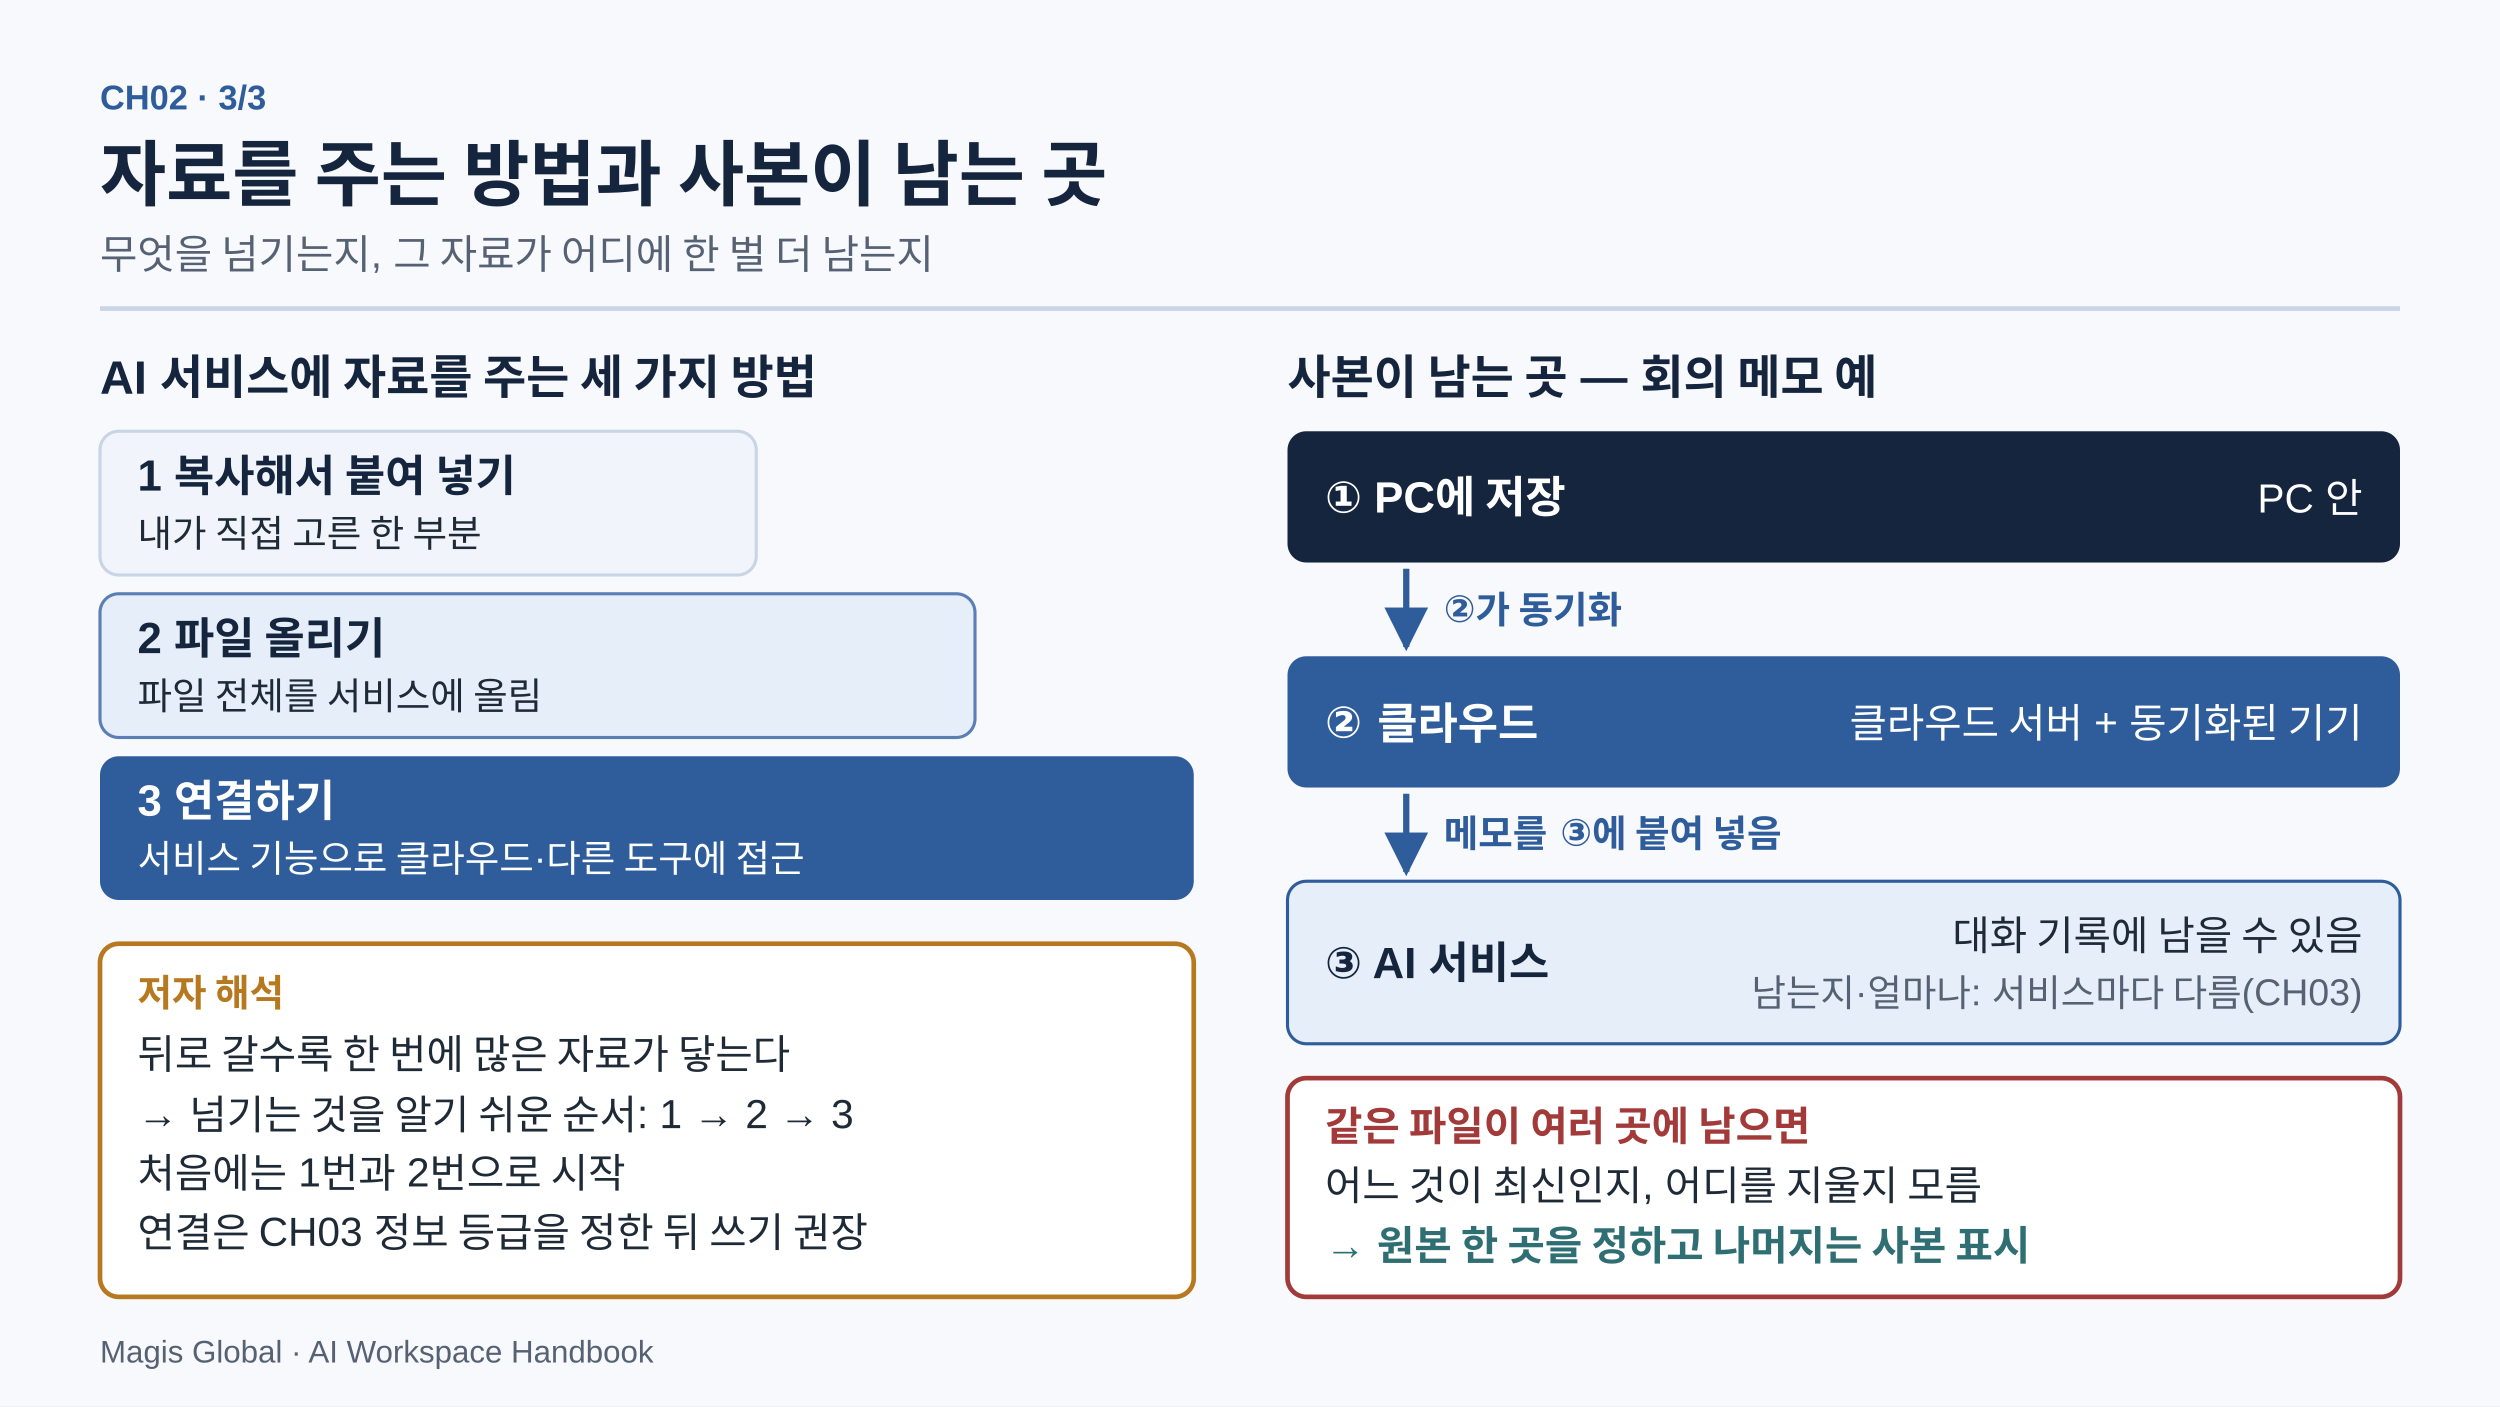
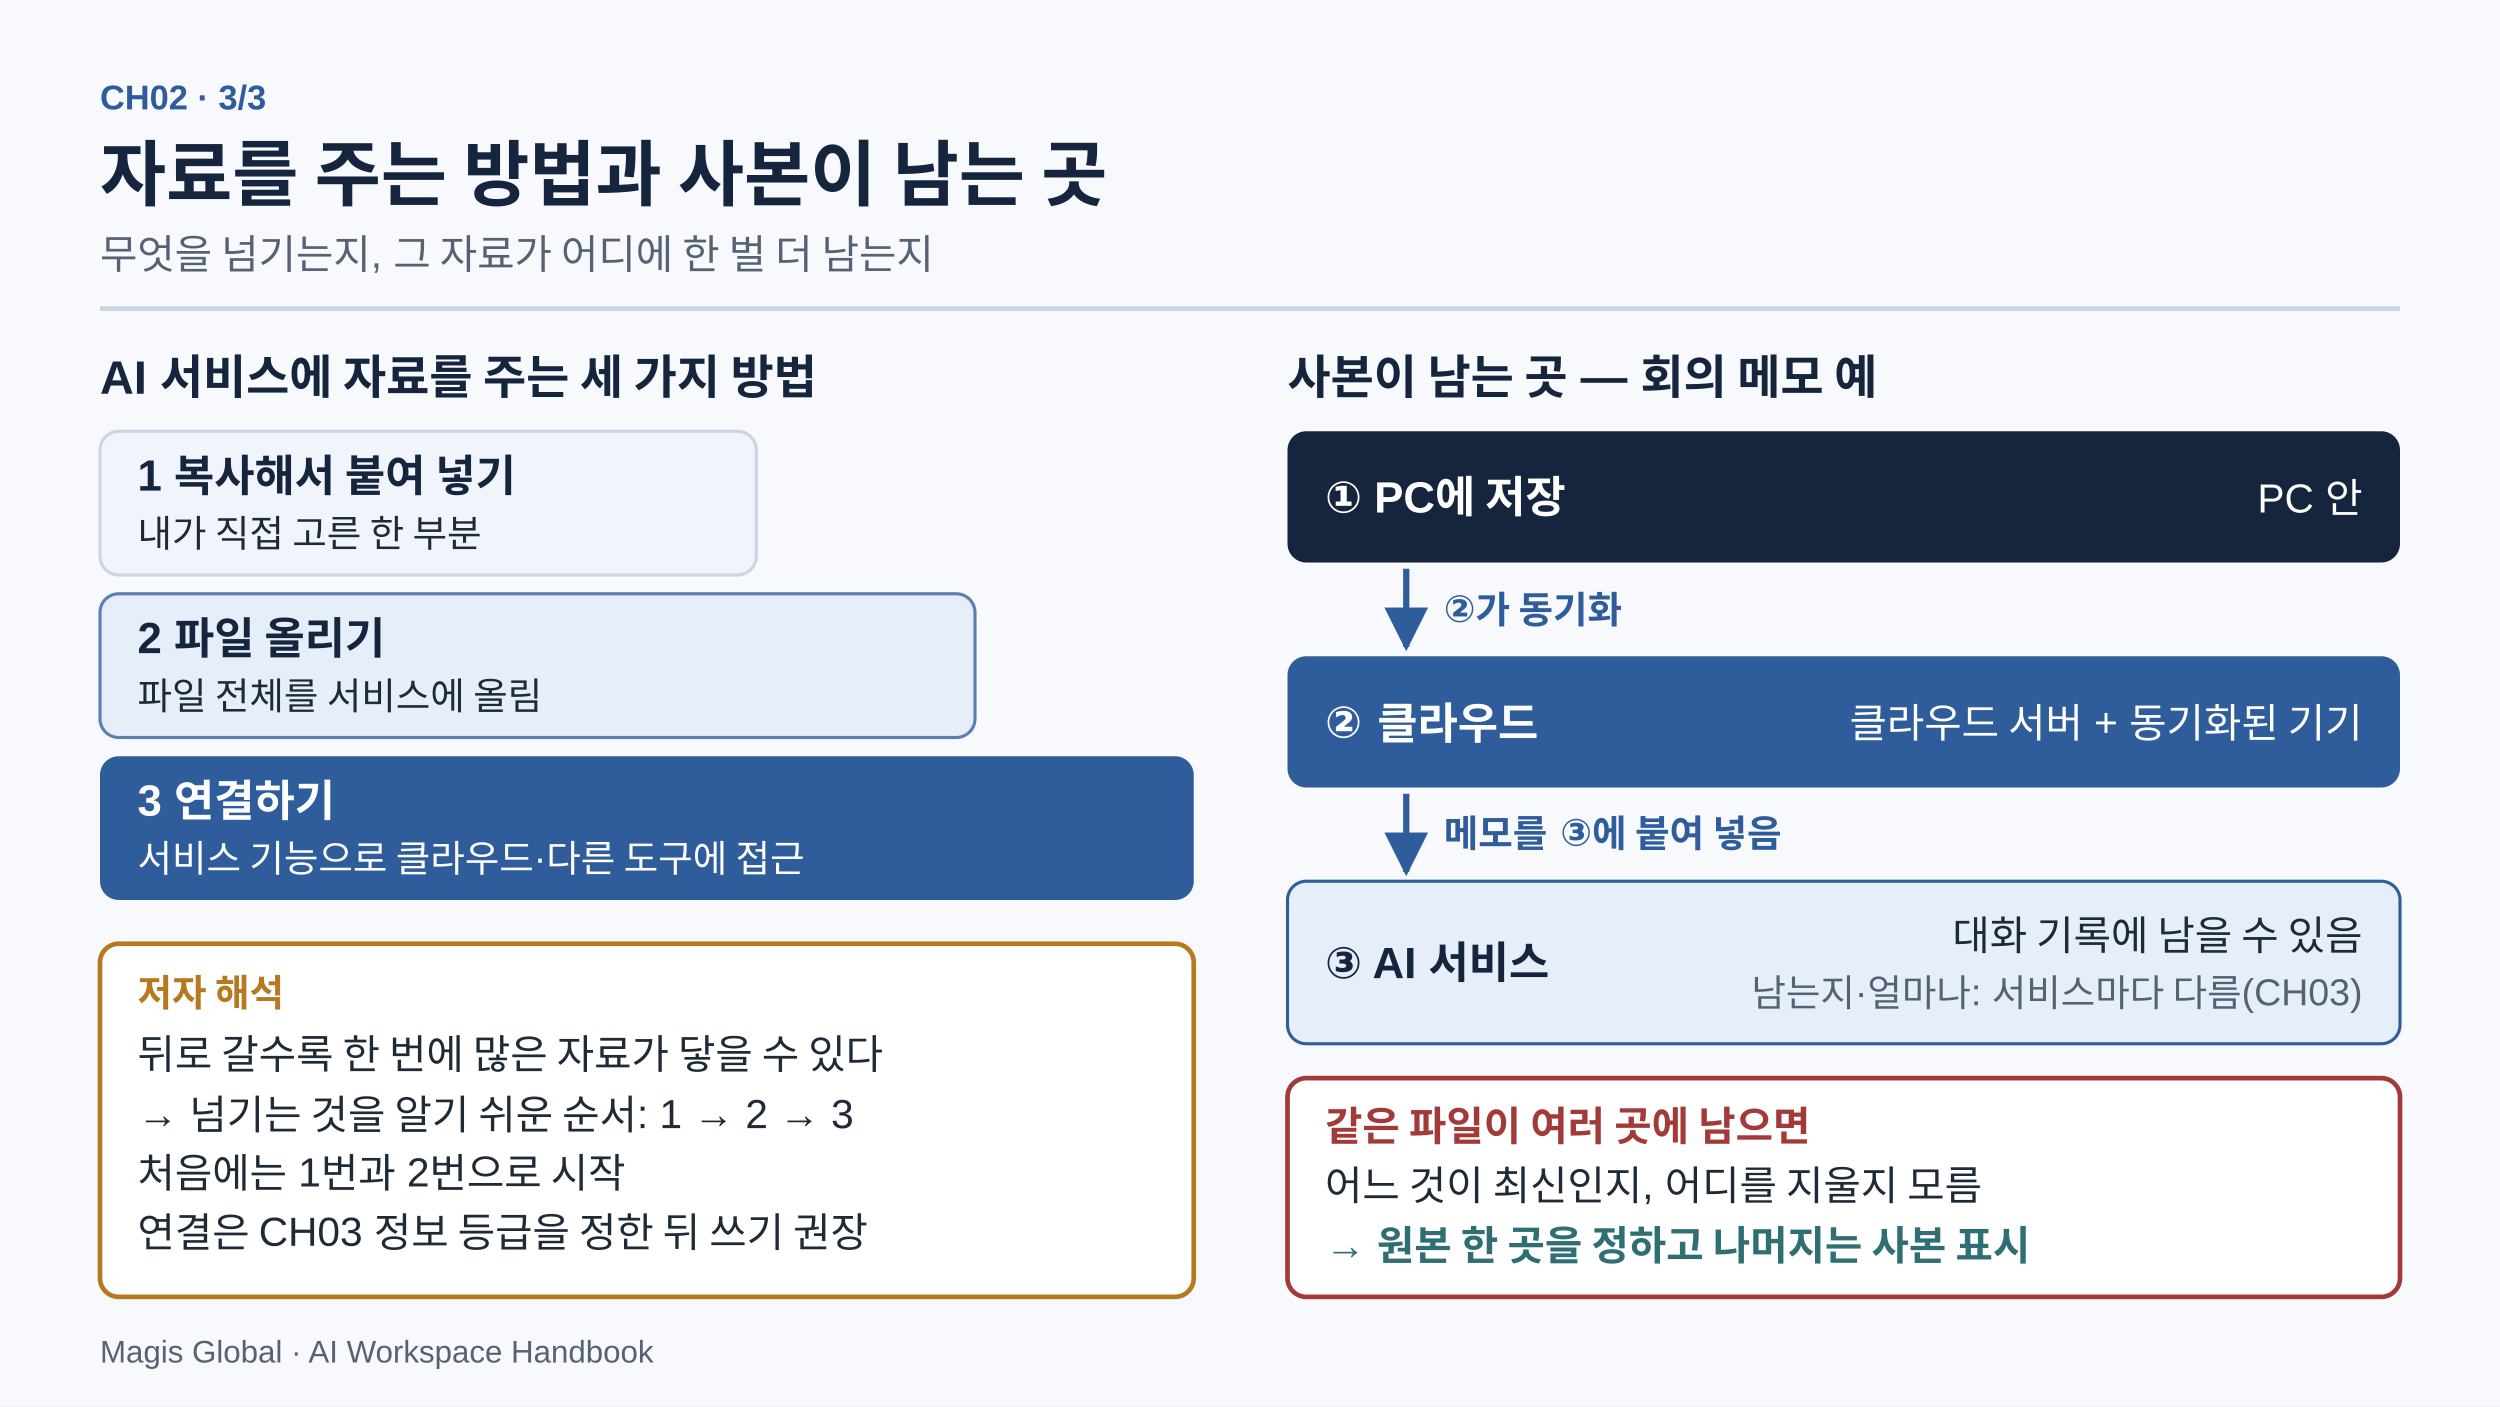
- <svg xmlns="http://www.w3.org/2000/svg" viewBox="0 0 1600 900" width="1600" height="900" role="img" aria-labelledby="t d" lang="ko" font-family="'Noto Sans KR','Malgun Gothic','Apple SD Gothic Neo','Segoe UI',Arial,sans-serif">
+ <svg xmlns="http://www.w3.org/2000/svg" viewBox="0 0 1600 900" role="img" aria-labelledby="t d" lang="ko" font-family="'Noto Sans KR','Malgun Gothic','Apple SD Gothic Neo','Segoe UI',Arial,sans-serif">
  <defs>
    <marker id="ah" viewBox="0 0 10 10" refX="9" refY="5" markerWidth="7" markerHeight="7" orient="auto">
      <path d="M0,0 L10,5 L0,10 z" fill="#2f5d9b" />
    </marker>
  </defs>
  <rect width="1600" height="900" fill="#f7f9fc" />
  <text x="64" y="70" font-size="22" font-weight="bold" fill="#2f5d9b">CH02 · 3/3</text>
  <text x="64" y="128" font-size="46" font-weight="bold" fill="#14253d">자료를 주는 방법과 사본이 남는 곳</text>
  <text x="64" y="172" font-size="26" fill="#566273">무엇을 넘기는지, 그 자료가 어디에 한 벌 더 남는지</text>
  <rect x="64" y="196" width="1472" height="3" fill="#c9d4e5" />
  <text x="64" y="252" font-size="30" font-weight="bold" fill="#14253d">AI 서비스에 자료를 주는 세 가지 방법</text>
  <rect x="64" y="276" width="420" height="92" rx="12" fill="#f1f5fb" stroke="#c9d4e5" stroke-width="2" />
  <text x="88" y="314" font-size="28" font-weight="bold" fill="#14253d">1 복사해서 붙여 넣기</text>
  <text x="88" y="350" font-size="24" fill="#1f2a37">내가 직접 고른 한 부분</text>
  <rect x="64" y="380" width="560" height="92" rx="12" fill="#e6eef9" stroke="#5b7fb5" stroke-width="2" />
  <text x="88" y="418" font-size="28" font-weight="bold" fill="#14253d">2 파일 올리기</text>
  <text x="88" y="454" font-size="24" fill="#1f2a37">파일 전체를 서비스에 올림</text>
  <rect x="64" y="484" width="700" height="92" rx="12" fill="#2f5d9b" />
  <text x="88" y="522" font-size="28" font-weight="bold" fill="#ffffff">3 연결하기</text>
  <text x="88" y="558" font-size="24" fill="#ffffff">서비스 기능으로 클라우드·다른 도구에 접근</text>
  <rect x="64" y="604" width="700" height="226" rx="12" fill="#ffffff" stroke="#b7791f" stroke-width="3" />
  <text x="88" y="644" font-size="24" font-weight="bold" fill="#b7791f">저자 해석</text>
-   <text x="88" y="684" font-size="26" fill="#1f2a37">뒤로 갈수록 한 번에 많은 자료가 닿는다</text>
+   <text x="88" y="684" font-size="26" fill="#1f2a37">뒤로 갈수록 한 번에 많은 자료가 닿을 수 있다</text>
  <text x="88" y="722" font-size="26" fill="#1f2a37">→ 넘기는 것을 알기 쉬운 순서: 1 → 2 → 3</text>
  <text x="88" y="760" font-size="26" fill="#1f2a37">처음에는 1번과 2번으로 시작</text>
  <text x="88" y="798" font-size="26" fill="#1f2a37">연결은 CH03 정보 등급을 정한 뒤 쓰기 권장</text>
  <text x="824" y="252" font-size="30" font-weight="bold" fill="#14253d">사본이 남는 곳 — 회의 메모 예</text>
  <rect x="824" y="276" width="712" height="84" rx="12" fill="#14253d" />
  <text x="848" y="328" font-size="28" font-weight="bold" fill="#ffffff">① PC에 저장</text>
  <text x="1512" y="328" font-size="26" fill="#ffffff" text-anchor="end">PC 안</text>
  <line x1="900" y1="364" x2="900" y2="414" stroke="#2f5d9b" stroke-width="4" marker-end="url(#ah)" />
  <text x="924" y="398" font-size="24" font-weight="bold" fill="#2f5d9b">②가 동기화</text>
  <rect x="824" y="420" width="712" height="84" rx="12" fill="#2f5d9b" />
  <text x="848" y="472" font-size="28" font-weight="bold" fill="#ffffff">② 클라우드</text>
  <text x="1512" y="472" font-size="26" fill="#ffffff" text-anchor="end">클라우드 서버 + 동기화된 기기</text>
  <line x1="900" y1="508" x2="900" y2="558" stroke="#2f5d9b" stroke-width="4" marker-end="url(#ah)" />
  <text x="924" y="542" font-size="24" font-weight="bold" fill="#2f5d9b">메모를 ③에 붙여 넣음</text>
  <rect x="824" y="564" width="712" height="104" rx="12" fill="#e6eef9" stroke="#2f5d9b" stroke-width="2" />
  <text x="848" y="626" font-size="28" font-weight="bold" fill="#14253d">③ AI 서비스</text>
  <text x="1512" y="608" font-size="26" fill="#1f2a37" text-anchor="end">대화 기록에 남을 수 있음</text>
  <text x="1512" y="644" font-size="24" fill="#566273" text-anchor="end">남는지·얼마나: 서비스마다 다름(CH03)</text>
  <rect x="824" y="690" width="712" height="140" rx="12" fill="#ffffff" stroke="#a33a3a" stroke-width="3" />
  <text x="848" y="730" font-size="26" font-weight="bold" fill="#a33a3a">같은 파일이 여러 곳에 남으면</text>
  <text x="848" y="768" font-size="26" fill="#1f2a37">어느 것이 최신인지, 어디를 지울지 모름</text>
  <text x="848" y="806" font-size="26" fill="#2f6f73" font-weight="bold">→ 원본 한 곳을 정하고 나머지는 사본 표시</text>
  <text x="64" y="872" font-size="20" fill="#566273">Magis Global · AI Workspace Handbook</text>
</svg>
